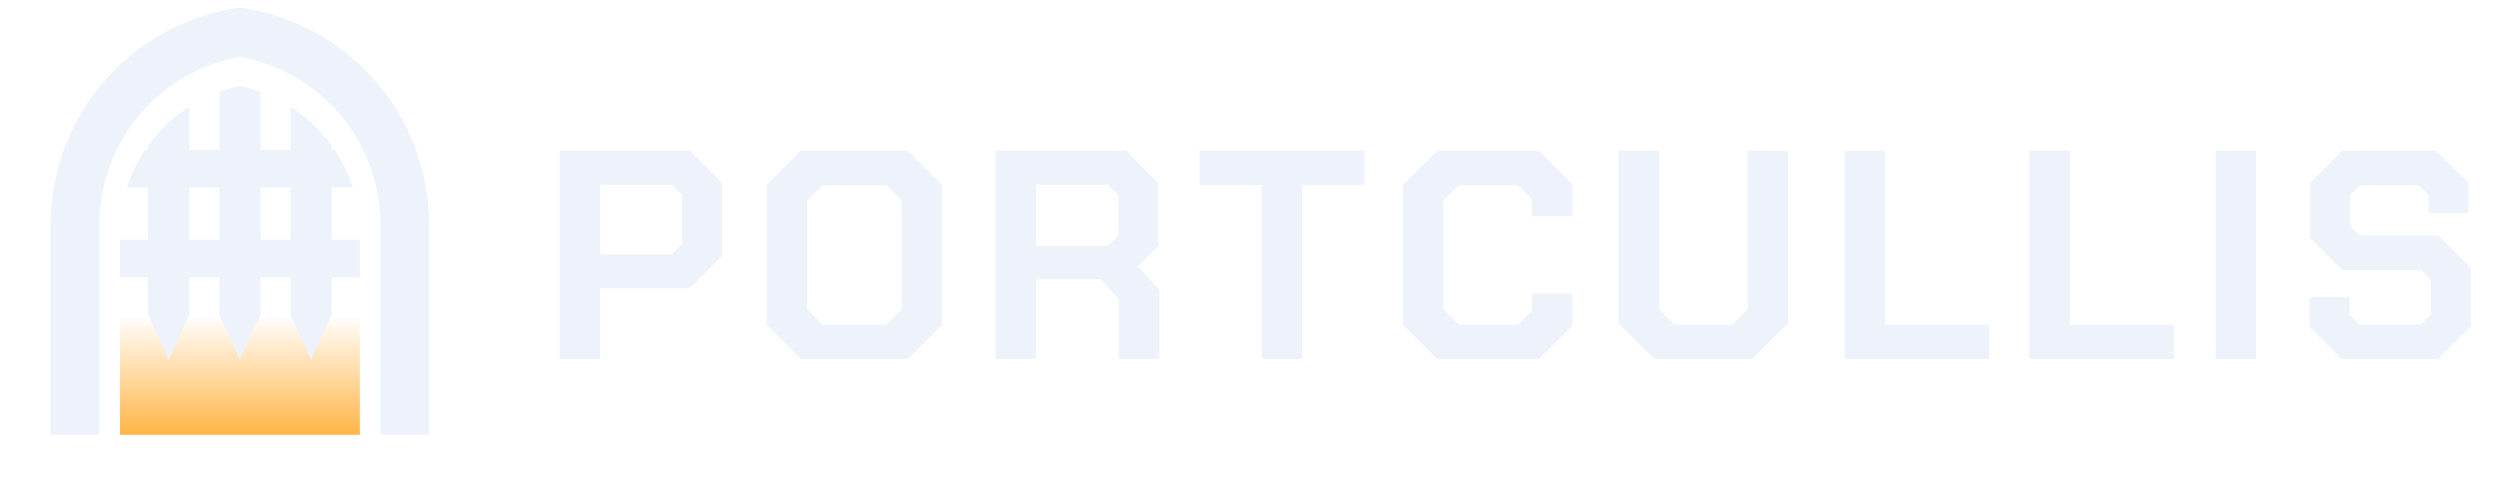
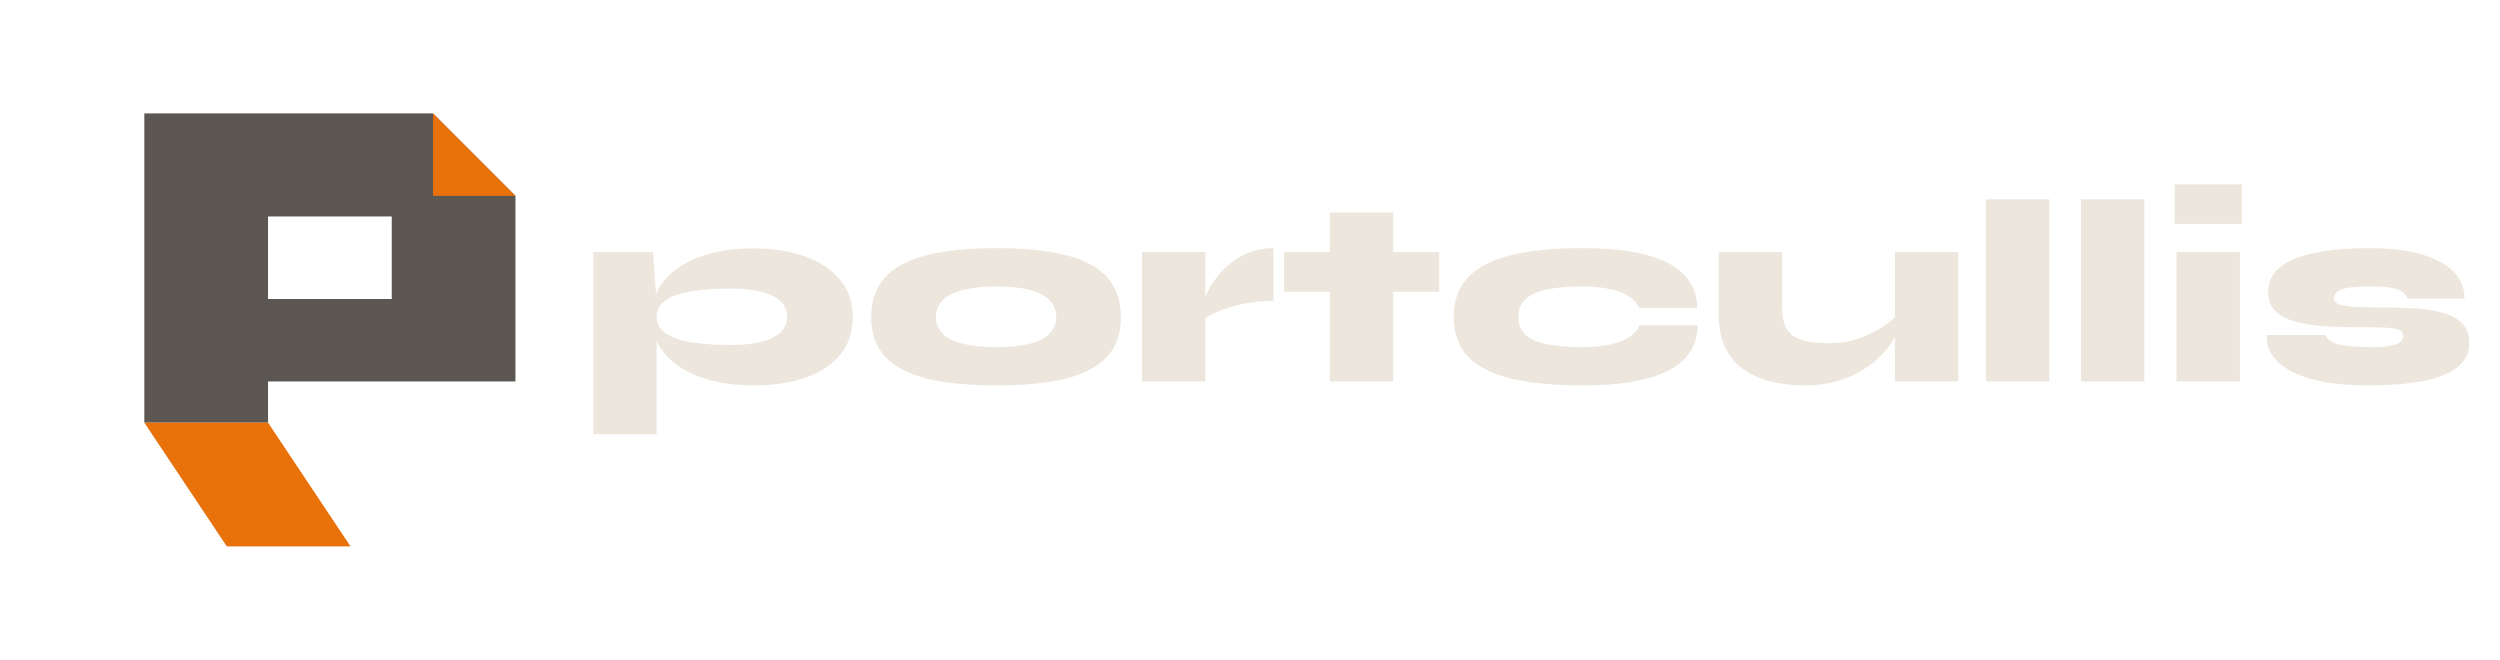
- <svg xmlns="http://www.w3.org/2000/svg" width="667" height="132" viewBox="0 0 667 132" role="img" aria-label="Portcullis logo">
+ <svg xmlns="http://www.w3.org/2000/svg" width="485" height="128" viewBox="0 0 485 128" role="img" aria-label="Portcullis logo">
  <g transform="translate(0.00 0.00) scale(2)">
-     <defs>
-       <clipPath id="lc">
-         <path d="M16 58 V31 A20 20 0 0 1 32 11.5 A20 20 0 0 1 48 31 V58 Z" />
-       </clipPath>
-       <linearGradient id="lg" x1="0" y1="0" x2="0" y2="1">
-         <stop offset="0" stop-color="#FFB547" stop-opacity="0" />
-         <stop offset="1" stop-color="#FFB547" />
-       </linearGradient>
-     </defs>
-     <rect x="0" y="42" width="64" height="16" fill="url(#lg)" clip-path="url(#lc)" />
-     <g fill="#EEF2FA" clip-path="url(#lc)">
-       <path d="M19.75 0 H25.25 V42.0 L22.5 48.0 L19.75 42.0 Z" />
-       <path d="M29.25 0 H34.75 V42.0 L32.0 48.0 L29.25 42.0 Z" />
-       <path d="M38.75 0 H44.25 V42.0 L41.5 48.0 L38.75 42.0 Z" />
-       <rect x="0" y="20.0" width="64" height="5.0" />
-       <rect x="0" y="32.0" width="64" height="5.0" />
-     </g>
-     <path d="M10 58 V30.0 A26.0 26.0 0 0 1 32 4.3 A26.0 26.0 0 0 1 54 30.0 V58" fill="none" stroke="#EEF2FA" stroke-width="6.5" stroke-linejoin="round" />
+     <path d="M14 11 H42 L50 19 V37 H26 V41 H14 Z M26 21 V29 H38 V21 Z" fill="#5C5752" fill-rule="evenodd" />
+     <path d="M42 11 L50 19 H42 Z" fill="#E8710A" />
+     <path d="M14 41 H26 L34 53 H22 Z" fill="#E8710A" />
  </g>
-   <path fill="#EEF2FA" d="M149.318 40.224H184.157L192.649 48.795V68.238L184.078 76.888H160.111V95.776H149.318ZM179.237 67.841 182.015 65.064V52.049L179.237 49.271H160.111V67.841Z M204.553 86.65V49.35L213.679 40.224H242.249L251.375 49.35V86.65L242.249 95.776H213.679ZM236.535 86.57 240.582 82.523V53.477L236.535 49.43H219.393L215.346 53.477V82.523L219.393 86.57Z M309.308 77.364V95.776H298.515V79.825L293.754 74.508H276.453V95.776H265.66V40.224H300.499L308.991 48.795V65.619L303.594 71.095ZM276.453 65.619H295.579L298.356 62.842V52.049L295.579 49.271H276.453Z M336.608 49.35H320.022V40.224H363.987V49.35H347.401V95.776H336.608Z M374.304 86.65V49.35L383.43 40.224H410.572L419.539 49.192V57.683H408.746V53.16L405.016 49.43H389.144L385.097 53.477V82.523L389.144 86.57H405.016L408.746 82.84V78.317H419.539V86.808L410.572 95.776H383.43Z M431.84 86.253V40.224H442.633V82.523L446.68 86.57H462.235L466.282 82.523V40.224H477.075V86.253L467.552 95.776H441.363Z M492.154 40.224H502.947V86.65H530.723V95.776H492.154Z M541.436 40.224H552.229V86.65H580.005V95.776H541.436Z M591.116 40.224H601.908V95.776H591.116Z M616.193 87.205V79.269H626.828V83.951L629.446 86.57H645.874L648.572 83.872V74.666L645.953 72.047H624.923L616.352 63.476V48.795L624.923 40.224H650.001L658.572 48.795V56.81H647.937V52.049L645.318 49.43H629.605L626.986 52.049V60.223L629.605 62.842H650.636L659.206 71.412V87.046L650.477 95.776H624.764Z" />
+   <path fill="#EDE6DC" d="M146.336 74.768Q141.728 74.768 138.042 73.821Q134.355 72.874 131.744 71.107Q129.133 69.341 127.75 66.883Q126.368 64.426 126.368 61.456Q126.368 58.486 127.75 56.054Q129.133 53.622 131.744 51.856Q134.355 50.09 138.042 49.142Q141.728 48.195 146.336 48.195Q151.866 48.195 156.192 49.757Q160.518 51.318 162.976 54.288Q165.434 57.258 165.434 61.456Q165.434 65.859 162.976 68.829Q160.518 71.798 156.192 73.283Q151.866 74.768 146.336 74.768ZM141.728 66.934Q145.21 66.934 147.667 66.32Q150.125 65.706 151.405 64.502Q152.685 63.299 152.685 61.456Q152.685 58.742 149.818 57.36Q146.95 55.978 141.728 55.978Q137.837 55.978 134.586 56.438Q131.334 56.899 129.363 58.102Q127.392 59.306 127.392 61.456Q127.392 63.606 129.363 64.81Q131.334 66.013 134.586 66.474Q137.837 66.934 141.728 66.934ZM115.104 48.912H126.675L127.392 58.64V84.24H115.104Z M193.338 74.768Q185.197 74.768 179.795 73.437Q174.394 72.106 171.706 69.187Q169.018 66.269 169.018 61.507Q169.018 56.746 171.706 53.802Q174.394 50.858 179.795 49.501Q185.197 48.144 193.338 48.144Q201.427 48.144 206.778 49.501Q212.128 50.858 214.79 53.802Q217.453 56.746 217.453 61.507Q217.453 66.269 214.79 69.187Q212.128 72.106 206.778 73.437Q201.427 74.768 193.338 74.768ZM193.338 67.344Q197.126 67.344 199.686 66.704Q202.246 66.064 203.578 64.758Q204.909 63.453 204.909 61.507Q204.909 59.562 203.603 58.23Q202.298 56.899 199.738 56.234Q197.178 55.568 193.338 55.568Q189.549 55.568 186.912 56.234Q184.275 56.899 182.918 58.205Q181.562 59.51 181.562 61.507Q181.562 63.453 182.893 64.758Q184.224 66.064 186.861 66.704Q189.498 67.344 193.338 67.344Z M221.549 48.912H233.837V74.0H221.549ZM247.046 58.384Q243.718 58.384 240.954 58.998Q238.189 59.613 236.243 60.458Q234.298 61.302 233.325 62.122L233.222 59.664Q233.376 58.589 234.042 57.13Q234.707 55.67 235.834 54.109Q236.96 52.547 238.598 51.19Q240.237 49.834 242.362 48.989Q244.486 48.144 247.046 48.144Z M249.094 48.912H279.2V56.592H249.094ZM258.003 41.232H270.291V74.0H258.003Z M329.325 63.094Q329.325 66.781 327.021 69.392Q324.717 72.003 319.75 73.386Q314.784 74.768 306.848 74.768Q298.912 74.768 293.357 73.488Q287.802 72.208 284.909 69.29Q282.016 66.371 282.016 61.507Q282.016 56.643 284.909 53.699Q287.802 50.755 293.357 49.45Q298.912 48.144 306.848 48.144Q314.784 48.144 319.699 49.526Q324.614 50.909 326.918 53.52Q329.222 56.131 329.274 59.766H318.01Q317.19 57.77 314.323 56.669Q311.456 55.568 306.848 55.568Q303.11 55.568 300.346 56.106Q297.581 56.643 296.07 57.923Q294.56 59.203 294.56 61.507Q294.56 63.76 296.045 65.04Q297.53 66.32 300.294 66.832Q303.059 67.344 306.848 67.344Q311.456 67.344 314.349 66.243Q317.242 65.142 318.061 63.094Z M379.91 74.0H367.622V48.912H379.91ZM368.134 61.046 368.237 63.504Q368.083 64.579 367.238 66.013Q366.394 67.446 364.909 68.982Q363.424 70.518 361.274 71.824Q359.123 73.13 356.358 73.949Q353.594 74.768 350.214 74.768Q346.835 74.768 343.814 74.077Q340.794 73.386 338.438 71.798Q336.083 70.211 334.752 67.523Q333.421 64.835 333.421 60.79V48.912H345.709V59.51Q345.709 62.326 346.656 63.862Q347.603 65.398 349.651 65.987Q351.699 66.576 354.925 66.576Q357.946 66.576 360.531 65.68Q363.117 64.784 365.088 63.504Q367.059 62.224 368.134 61.046Z M385.286 38.672H397.574V74.0H385.286Z M403.718 38.672H416.006V74.0H403.718Z M434.899 35.754V43.434H421.894V35.754ZM422.253 48.912H434.541V74.0H422.253Z M439.763 64.989H451.078Q451.795 66.32 453.818 66.832Q455.84 67.344 459.629 67.344Q462.547 67.344 463.955 67.037Q465.363 66.73 465.798 66.218Q466.234 65.706 466.234 65.142Q466.234 64.272 465.286 63.939Q464.339 63.606 462.086 63.53Q459.834 63.453 455.891 63.453Q452.154 63.453 449.21 63.12Q446.266 62.787 444.218 62.045Q442.17 61.302 441.094 59.971Q440.019 58.64 440.019 56.643Q440.019 54.186 441.606 52.522Q443.194 50.858 445.907 49.91Q448.621 48.963 452.179 48.554Q455.738 48.144 459.629 48.144Q466.08 48.144 470.176 49.45Q474.272 50.755 476.218 52.957Q478.163 55.158 478.112 57.923H467.104Q466.541 56.592 464.979 56.08Q463.418 55.568 459.629 55.568Q456.045 55.568 454.432 56.106Q452.819 56.643 452.819 57.821Q452.819 58.589 453.613 58.973Q454.406 59.357 456.634 59.51Q458.861 59.664 463.162 59.664Q466.131 59.664 468.973 59.869Q471.814 60.074 474.093 60.739Q476.371 61.405 477.702 62.787Q479.034 64.17 479.034 66.576Q479.034 69.494 476.653 71.312Q474.272 73.13 469.92 73.949Q465.568 74.768 459.629 74.768Q454.458 74.768 450.899 74.102Q447.341 73.437 445.088 72.336Q442.835 71.235 441.632 69.93Q440.429 68.624 440.045 67.318Q439.661 66.013 439.763 64.989Z" />
</svg>
